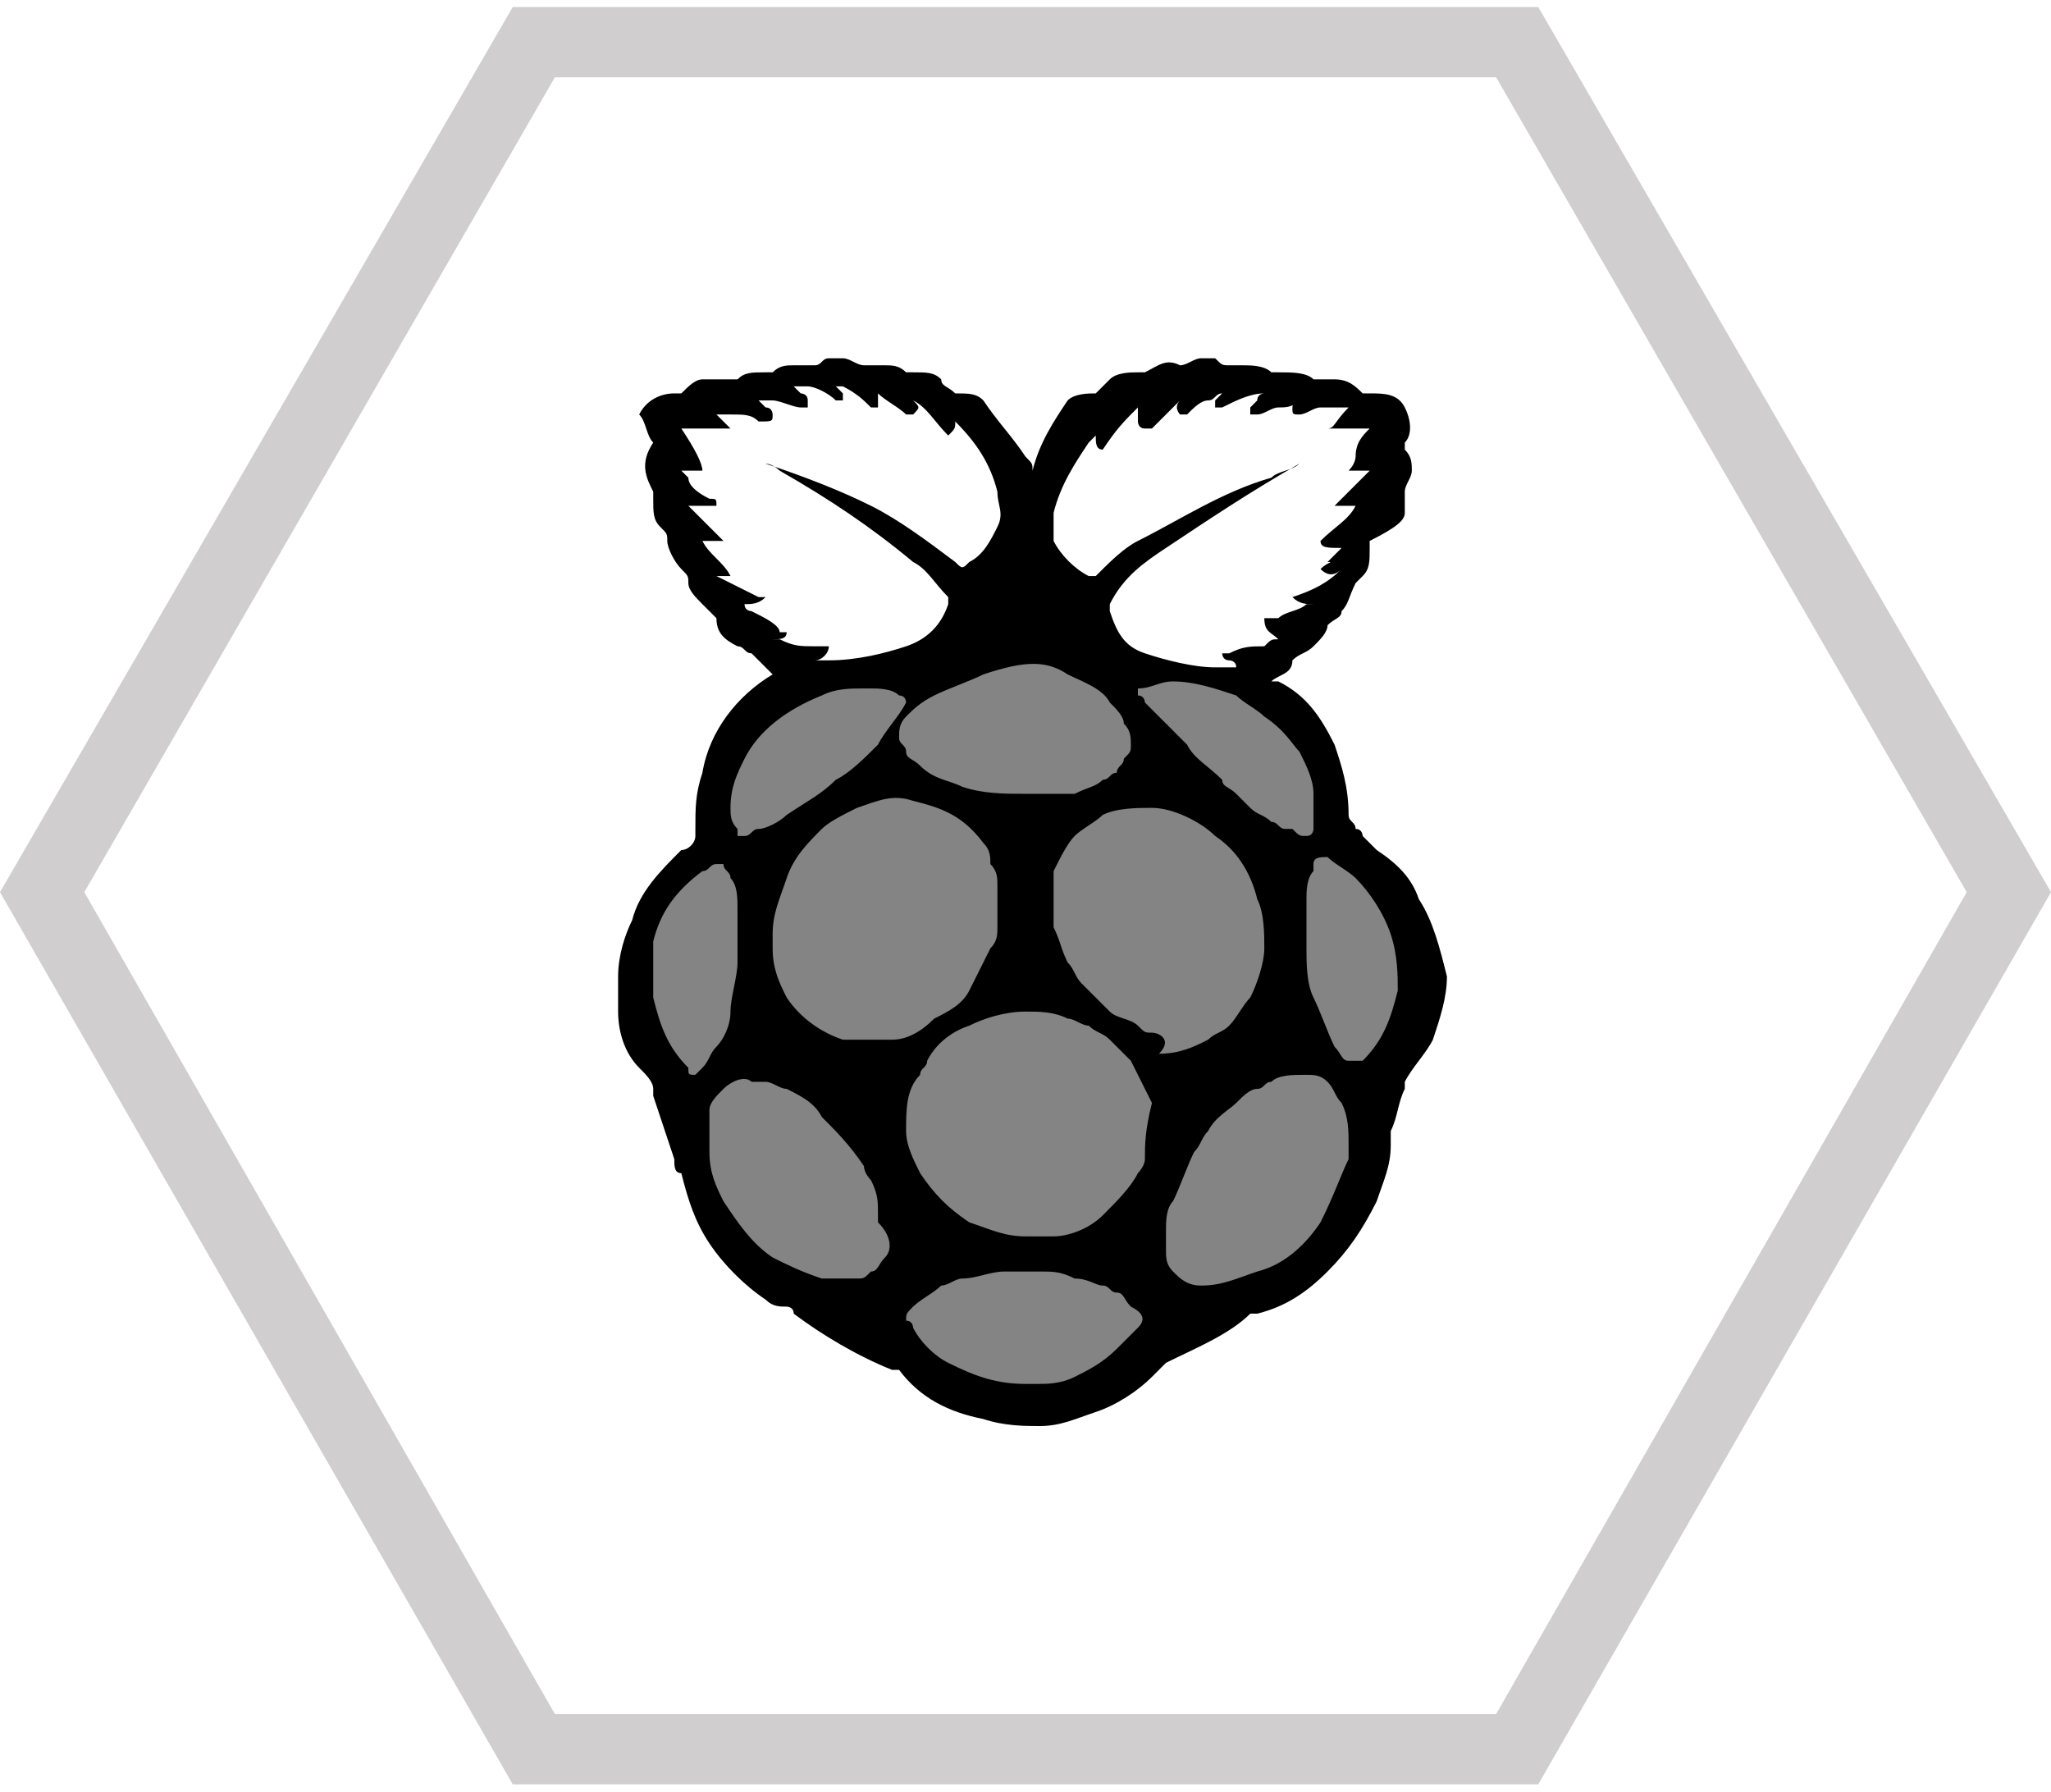
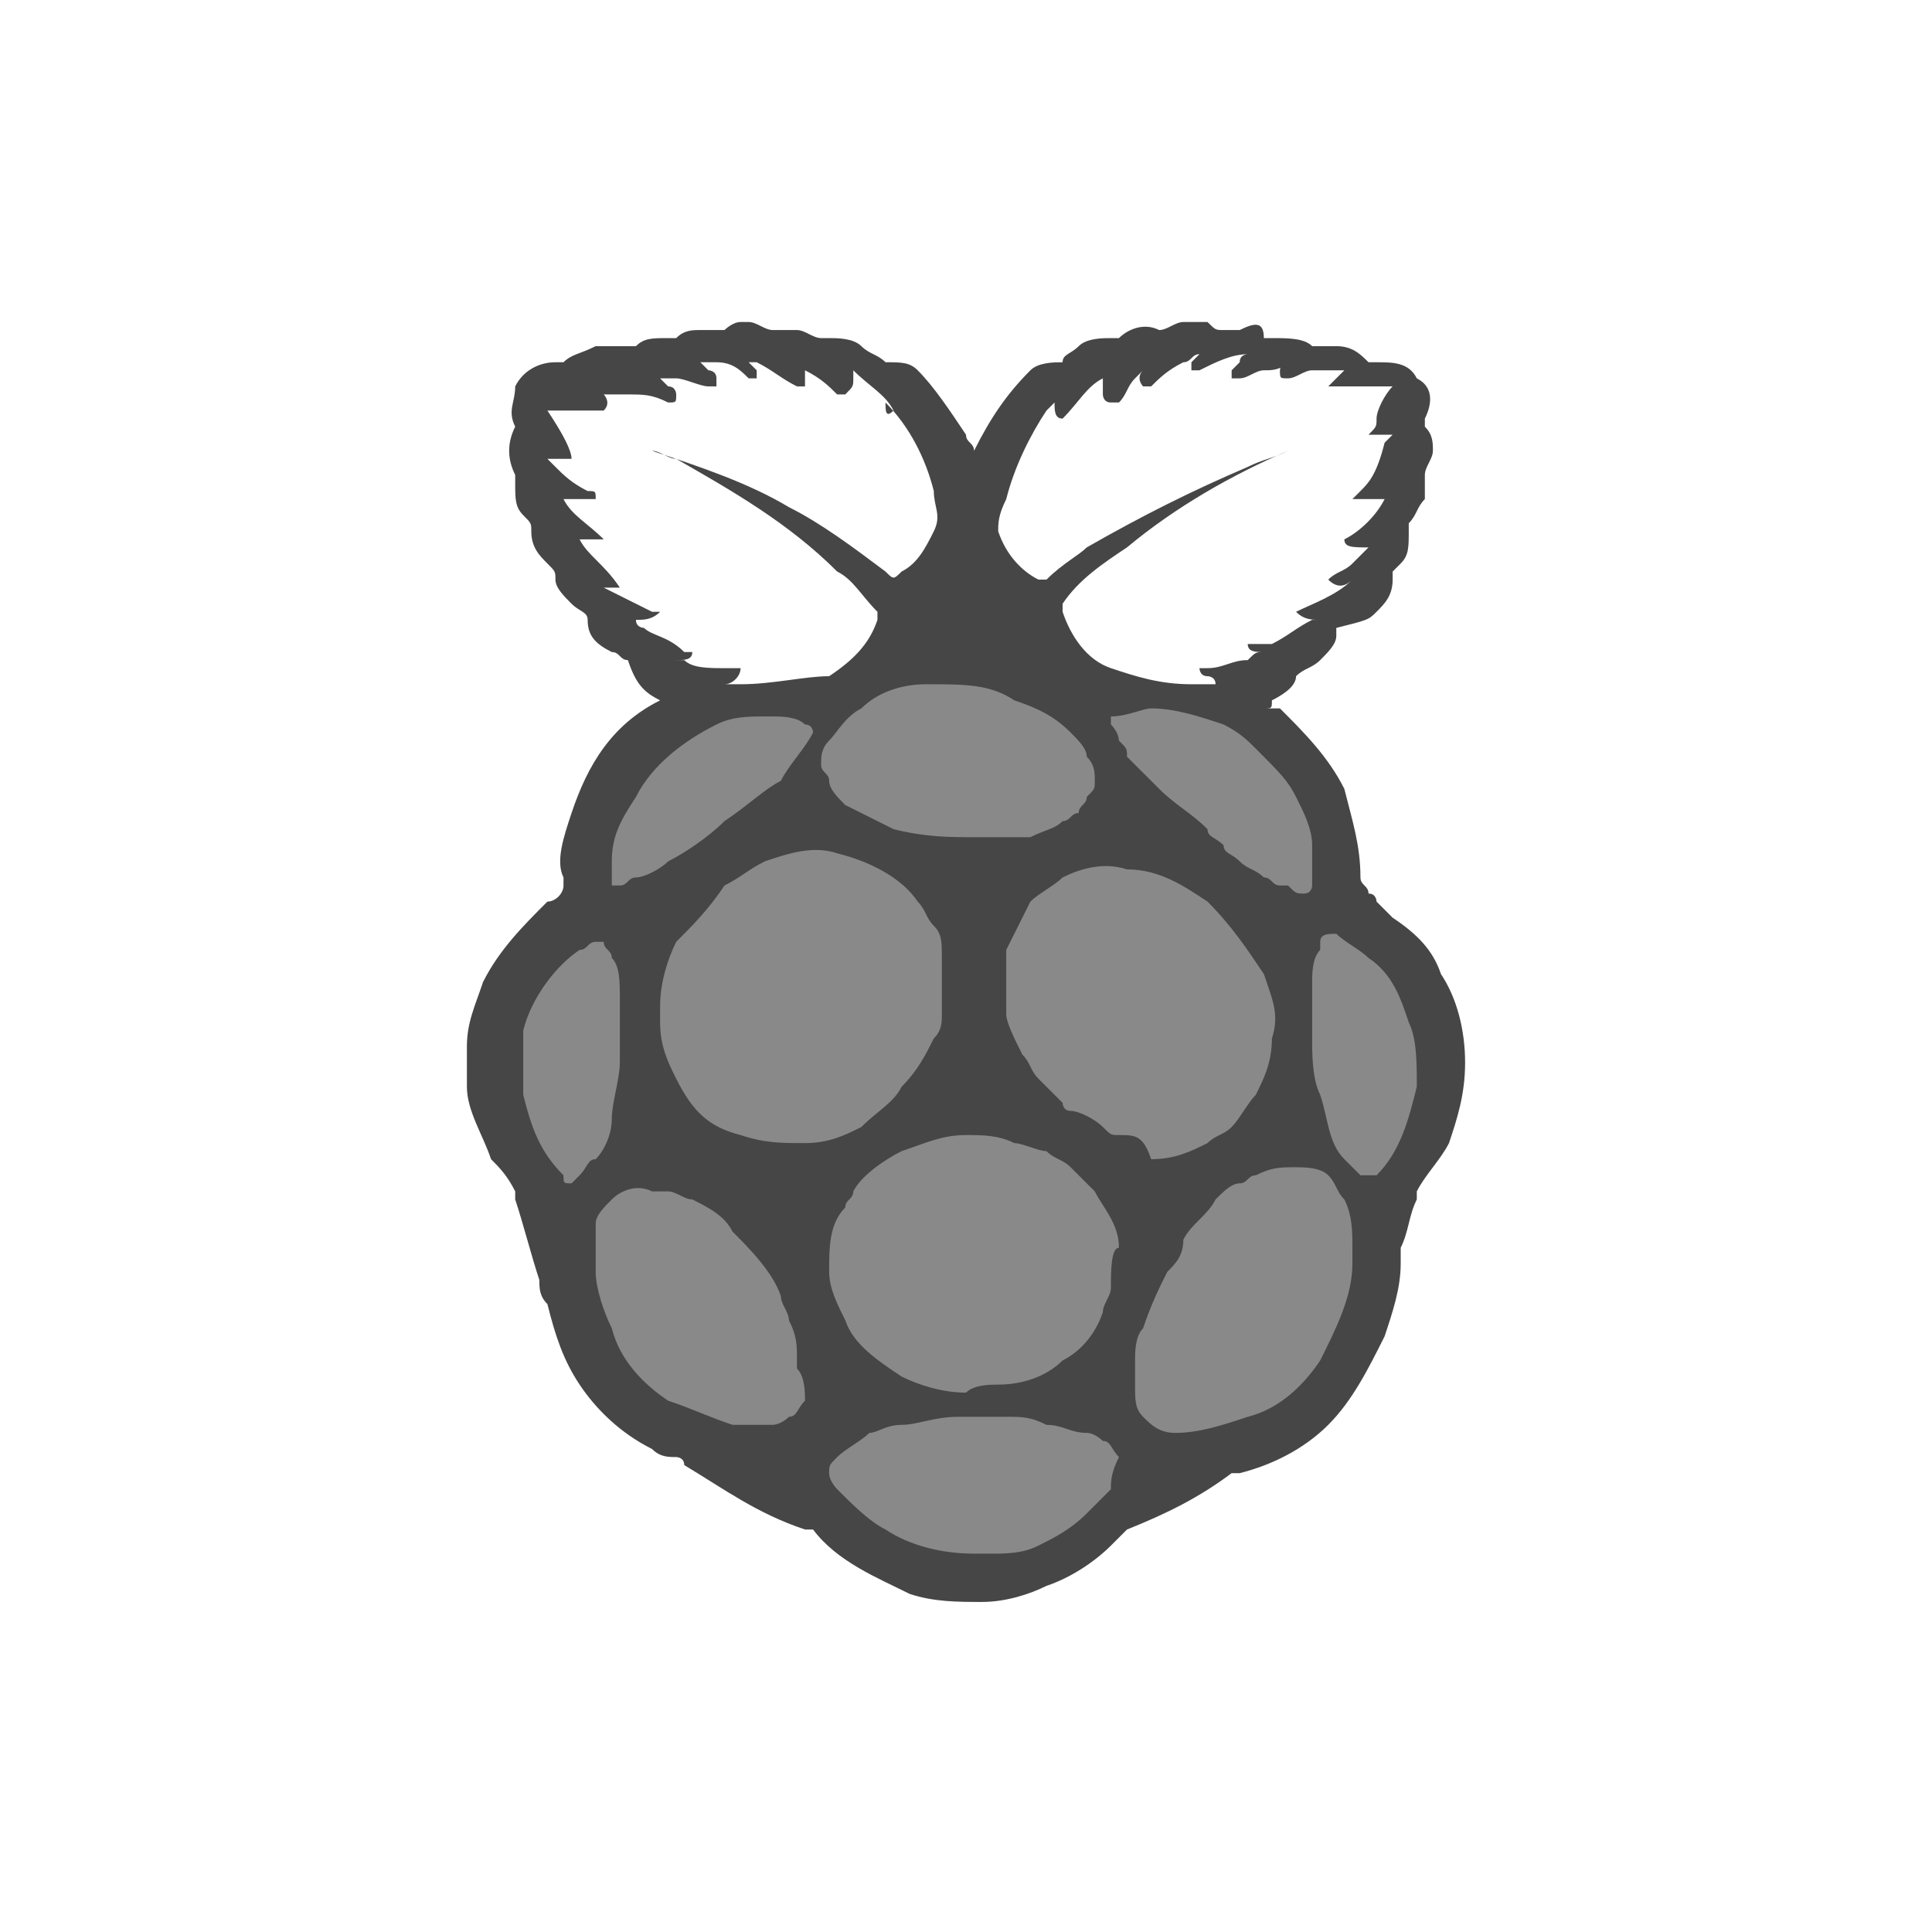
- <svg xmlns="http://www.w3.org/2000/svg" version="1.0" x="0px" y="0px" width="29.2px" height="25.5px" viewBox="0 0 29.2 25.5" enable-background="new 0 0 29.2 25.5" xml:space="preserve">
-   <g id="Border">
-     <path fill="#D0CECE" d="M21.9,25.4H7.3L0,12.7L7.3,0.1h14.6l7.3,12.6L21.9,25.4z M7.9,24.4h13.4L28,12.7L21.3,1.1H7.9L1.2,12.7   L7.9,24.4z" />
+ <svg xmlns="http://www.w3.org/2000/svg" version="1.0" x="0px" y="0px" width="24px" height="24px" viewBox="0 0 24 24" enable-background="new 0 0 24 24" xml:space="preserve">
+   <g id="Border" display="none">
+     <path display="inline" fill="#D3D3D3" d="M19.3,24.6H4.7L-2.6,12L4.7-0.6h14.6L26.6,12L19.3,24.6z M5.3,23.6h13.4L25.4,12L18.7,0.4   H5.3L-1.4,12L5.3,23.6z" />
  </g>
  <g id="Icon">
-     <polygon fill="#848484" points="14.3,8.7 13.3,9.7 12,9.6 11.1,9.9 10.2,11.2 10,12.2 9.1,13 9,14 9.3,15.1 9.7,15.9 10,17.2    10.9,18.2 12.4,18.9 13.8,20 15.1,20.1 16,19.7 17,18.8 18.5,18 19.2,17.1 19.5,15.8 20,14.7 20.2,13.4 19.6,12.5 19.1,11.9    18.9,10.7 18.1,9.8 15.9,9.4  " />
-     <path d="M20.2,12.8c-0.1-0.3-0.3-0.5-0.6-0.7c-0.1-0.1-0.1-0.1-0.2-0.2c0,0,0-0.1-0.1-0.1c0-0.1-0.1-0.1-0.1-0.2   c0-0.4-0.1-0.7-0.2-1c-0.2-0.4-0.4-0.7-0.8-0.9c0,0,0,0-0.1,0c0,0,0,0-0.1,0c0,0,0.1,0,0.1,0c0.1-0.1,0.3-0.1,0.3-0.3c0,0,0,0,0,0   c0.1-0.1,0.2-0.1,0.3-0.2c0.1-0.1,0.2-0.2,0.2-0.3c0,0,0,0,0,0c0.1-0.1,0.2-0.1,0.2-0.2c0.1-0.1,0.1-0.2,0.2-0.4c0,0,0,0,0,0   c0,0,0.1-0.1,0.1-0.1c0.1-0.1,0.1-0.2,0.1-0.4c0,0,0,0,0-0.1C19.9,7.5,20,7.4,20,7.3c0-0.1,0-0.2,0-0.2c0,0,0,0,0-0.1   c0-0.1,0.1-0.2,0.1-0.3c0-0.1,0-0.2-0.1-0.3c0,0,0,0,0-0.1C20.1,6.2,20.1,6,20,5.8c-0.1-0.2-0.3-0.2-0.5-0.2c0,0,0,0-0.1,0   c-0.1-0.1-0.2-0.2-0.4-0.2c-0.1,0-0.2,0-0.3,0c0,0,0,0,0,0c-0.1-0.1-0.3-0.1-0.5-0.1c0,0,0,0-0.1,0c-0.1-0.1-0.3-0.1-0.4-0.1   c0,0,0,0,0,0c-0.1,0-0.1,0-0.2,0c-0.1,0-0.1,0-0.2-0.1c0,0,0,0,0,0c-0.1,0-0.1,0-0.2,0c-0.1,0-0.2,0.1-0.3,0.1c0,0,0,0,0,0   c-0.2-0.1-0.3,0-0.5,0.1c0,0-0.1,0-0.1,0c-0.1,0-0.3,0-0.4,0.1c-0.1,0.1-0.1,0.1-0.2,0.2c0,0,0,0,0,0c-0.1,0-0.3,0-0.4,0.1   C15,6,14.8,6.3,14.7,6.7c0,0,0,0,0,0c0-0.1,0-0.1-0.1-0.2C14.4,6.2,14.2,6,14,5.7c-0.1-0.1-0.2-0.1-0.4-0.1c0,0,0,0,0,0   c-0.1-0.1-0.2-0.1-0.2-0.2c-0.1-0.1-0.2-0.1-0.4-0.1c0,0,0,0-0.1,0c-0.1-0.1-0.2-0.1-0.3-0.1c-0.1,0-0.1,0-0.2,0c0,0,0,0-0.1,0   c-0.1,0-0.2-0.1-0.3-0.1c-0.1,0-0.1,0-0.2,0c-0.1,0-0.1,0.1-0.2,0.1c0,0,0,0,0,0c-0.1,0-0.2,0-0.3,0c-0.1,0-0.2,0-0.3,0.1   c0,0,0,0-0.1,0c-0.2,0-0.3,0-0.4,0.1c0,0-0.1,0-0.1,0c-0.1,0-0.2,0-0.4,0c-0.1,0-0.2,0.1-0.3,0.2c0,0,0,0-0.1,0   c-0.2,0-0.4,0.1-0.5,0.3C9.2,6,9.2,6.2,9.3,6.3c0,0,0,0,0,0C9.1,6.6,9.2,6.8,9.3,7c0,0,0,0.1,0,0.1c0,0.2,0,0.3,0.1,0.4   c0.1,0.1,0.1,0.1,0.1,0.2c0,0.1,0.1,0.3,0.2,0.4c0.1,0.1,0.1,0.1,0.1,0.2c0,0.1,0.1,0.2,0.2,0.3c0.1,0.1,0.1,0.1,0.2,0.2   c0,0,0,0,0,0c0,0.2,0.1,0.3,0.3,0.4c0.1,0,0.1,0.1,0.2,0.1c0,0,0,0,0,0c0.1,0.1,0.2,0.2,0.3,0.3c0,0,0,0,0,0c0,0,0,0,0,0   c-0.5,0.3-0.9,0.8-1,1.4c-0.1,0.3-0.1,0.5-0.1,0.8c0,0,0,0.1,0,0.1c0,0.1-0.1,0.2-0.2,0.2c-0.3,0.3-0.6,0.6-0.7,1   c-0.1,0.2-0.2,0.5-0.2,0.8c0,0,0,0,0,0c0,0.1,0,0.2,0,0.3c0,0.1,0,0.1,0,0.2c0,0.3,0.1,0.6,0.3,0.8c0.1,0.1,0.2,0.2,0.2,0.3   c0,0,0,0,0,0.1c0.1,0.3,0.2,0.6,0.3,0.9c0,0.1,0,0.2,0.1,0.2c0.1,0.4,0.2,0.7,0.4,1c0.2,0.3,0.5,0.6,0.8,0.8   c0.1,0.1,0.2,0.1,0.3,0.1c0,0,0.1,0,0.1,0.1c0.4,0.3,0.9,0.6,1.4,0.8c0,0,0,0,0.1,0c0.3,0.4,0.7,0.6,1.2,0.7   c0.3,0.1,0.6,0.1,0.8,0.1c0.3,0,0.5-0.1,0.8-0.2c0.3-0.1,0.6-0.3,0.8-0.5c0.1-0.1,0.2-0.2,0.2-0.2c0,0,0,0,0,0   c0.4-0.2,0.9-0.4,1.2-0.7c0,0,0,0,0.1,0c0.4-0.1,0.7-0.3,1-0.6c0.3-0.3,0.5-0.6,0.7-1c0.1-0.3,0.2-0.5,0.2-0.8c0-0.1,0-0.1,0-0.2   c0.1-0.2,0.1-0.4,0.2-0.6c0,0,0-0.1,0-0.1c0.1-0.2,0.3-0.4,0.4-0.6c0.1-0.3,0.2-0.6,0.2-0.9C20.5,13.5,20.4,13.1,20.2,12.8z    M18.5,10.7c0.1,0.2,0.2,0.4,0.2,0.6c0,0.1,0,0.2,0,0.4c0,0,0,0,0,0c0,0,0,0.1,0,0.1c0,0,0,0.1-0.1,0.1c-0.1,0-0.1,0-0.2-0.1   c0,0-0.1,0-0.1,0c-0.1,0-0.1-0.1-0.2-0.1c-0.1-0.1-0.2-0.1-0.3-0.2c-0.1-0.1-0.1-0.1-0.2-0.2c-0.1-0.1-0.2-0.1-0.2-0.2   c-0.2-0.2-0.4-0.3-0.5-0.5c-0.1-0.1-0.3-0.3-0.4-0.4c-0.1-0.1-0.1-0.1-0.2-0.2c0,0,0-0.1-0.1-0.1c0,0,0-0.1,0-0.1   c0.2,0,0.3-0.1,0.5-0.1c0.3,0,0.6,0.1,0.9,0.2c0.1,0.1,0.3,0.2,0.4,0.3C18.3,10.4,18.4,10.6,18.5,10.7z M15,7.3   c0.1-0.4,0.3-0.7,0.5-1c0,0,0.1-0.1,0.1-0.1c0,0.1,0,0.2,0.1,0.2C15.9,6.1,16,6,16.2,5.8c0,0.1,0,0.1,0,0.2c0,0,0,0.1,0.1,0.1   c0,0,0,0,0.1,0c0.1-0.1,0.2-0.2,0.3-0.3c0,0,0.1-0.1,0.1-0.1c-0.1,0.1,0,0.2,0,0.2c0,0,0,0,0.1,0c0.1-0.1,0.2-0.2,0.3-0.2   c0.1,0,0.1-0.1,0.2-0.1c0,0,0,0,0,0c0,0-0.1,0.1-0.1,0.1c0,0,0,0.1,0,0.1c0,0,0,0,0.1,0c0.2-0.1,0.4-0.2,0.6-0.2c0,0,0,0,0,0   c0,0-0.1,0-0.1,0.1c0,0-0.1,0.1-0.1,0.1c0,0,0,0.1,0,0.1c0,0,0,0,0.1,0c0.1,0,0.2-0.1,0.3-0.1c0.1,0,0.2,0,0.3-0.1c0,0,0,0,0,0   c0,0,0,0,0,0c-0.1,0-0.1,0.1-0.1,0.1c0,0.1,0,0.1,0.1,0.1c0.1,0,0.2-0.1,0.3-0.1c0.1,0,0.3,0,0.4,0C19,6,19,6.1,18.9,6.1   c0,0,0,0,0,0c0.1,0,0.2,0,0.3,0c0.1,0,0.2,0,0.3,0c-0.1,0.1-0.2,0.2-0.2,0.4c0,0,0,0.1-0.1,0.2c0.1,0,0.2,0,0.3,0   c0,0-0.1,0.1-0.1,0.1c-0.1,0.1-0.2,0.2-0.3,0.3c0,0-0.1,0.1-0.1,0.1c0.1,0,0.2,0,0.3,0c-0.1,0.2-0.3,0.3-0.5,0.5   c0,0.1,0.1,0.1,0.3,0.1c-0.1,0.1-0.1,0.1-0.2,0.2C19,8,18.9,8,18.8,8.1c0,0,0,0,0,0c0.1,0.1,0.2,0.1,0.3,0   c-0.2,0.2-0.4,0.3-0.7,0.4c0.1,0.1,0.2,0.1,0.3,0.1c0,0,0,0-0.1,0c-0.1,0.1-0.3,0.1-0.4,0.2c-0.1,0-0.1,0-0.2,0c0,0,0,0,0,0   C18,9,18.1,9,18.2,9.1c-0.1,0-0.1,0-0.2,0.1c-0.2,0-0.3,0-0.5,0.1c0,0-0.1,0-0.1,0c0,0,0,0,0,0c0,0,0,0.1,0.1,0.1   c0,0,0.1,0,0.1,0.1c-0.1,0-0.2,0-0.3,0c-0.3,0-0.7-0.1-1-0.2c-0.3-0.1-0.4-0.3-0.5-0.6c0,0,0,0,0-0.1C16,8.2,16.3,8,16.6,7.8   c0.6-0.4,1.2-0.8,1.9-1.2c0,0,0,0,0,0c-0.1,0.1-0.3,0.1-0.4,0.2c-0.7,0.2-1.3,0.6-1.9,0.9c-0.2,0.1-0.4,0.3-0.6,0.5c0,0,0,0-0.1,0   c-0.2-0.1-0.4-0.3-0.5-0.5C15,7.5,15,7.4,15,7.3z M15.2,9.6c0.2,0.1,0.5,0.2,0.6,0.4c0.1,0.1,0.2,0.2,0.2,0.3   c0.1,0.1,0.1,0.2,0.1,0.3c0,0.1,0,0.1-0.1,0.2c0,0.1-0.1,0.1-0.1,0.2c-0.1,0-0.1,0.1-0.2,0.1c-0.1,0.1-0.2,0.1-0.4,0.2   c-0.1,0-0.1,0-0.2,0c-0.1,0-0.2,0-0.3,0c-0.1,0-0.1,0-0.2,0c-0.3,0-0.6,0-0.9-0.1c-0.2-0.1-0.4-0.1-0.6-0.3   c-0.1-0.1-0.2-0.1-0.2-0.2c0-0.1-0.1-0.1-0.1-0.2c0-0.1,0-0.2,0.1-0.3c0.1-0.1,0.2-0.2,0.4-0.3c0.2-0.1,0.5-0.2,0.7-0.3   C14.6,9.4,14.9,9.4,15.2,9.6z M10.7,8.7c0,0-0.1,0-0.1-0.1c0.1,0,0.2,0,0.3-0.1c0,0,0,0-0.1,0c-0.2-0.1-0.4-0.2-0.6-0.3   c0,0,0,0,0,0c0.1,0,0.2,0,0.3,0c0,0,0,0-0.1,0C10.3,8,10.1,7.9,10,7.7c0,0,0,0,0,0c0.1,0,0.2,0,0.3,0c-0.2-0.2-0.3-0.3-0.5-0.5   c0.1,0,0.1,0,0.2,0c0.1,0,0.1,0,0.2,0c0-0.1,0-0.1-0.1-0.1C9.9,7,9.8,6.9,9.8,6.8c0,0-0.1-0.1-0.1-0.1c0.1,0,0.2,0,0.3,0   c0-0.1-0.1-0.3-0.3-0.6c0.2,0,0.5,0,0.7,0c-0.1-0.1-0.1-0.1-0.2-0.2c0.1,0,0.2,0,0.2,0c0.2,0,0.3,0,0.4,0.1C11,6,11,6,11,5.9   c0,0,0-0.1-0.1-0.1c0,0,0,0-0.1-0.1c0.1,0,0.1,0,0.2,0c0.1,0,0.3,0.1,0.4,0.1c0,0,0.1,0,0.1,0c0,0,0-0.1,0-0.1   c0-0.1-0.1-0.1-0.1-0.1c0,0,0,0-0.1-0.1c0.1,0,0.1,0,0.2,0c0.1,0,0.3,0.1,0.4,0.2c0,0,0.1,0,0.1,0c0,0,0-0.1,0-0.1   c0,0-0.1-0.1-0.1-0.1c0,0,0,0,0.1,0c0.2,0.1,0.3,0.2,0.4,0.3c0,0,0.1,0,0.1,0c0-0.1,0-0.1,0-0.2c0,0,0,0,0,0   c0.1,0.1,0.3,0.2,0.4,0.3c0,0,0,0,0.1,0c0.1-0.1,0.1-0.1,0-0.2c0,0,0,0,0,0c0.2,0.1,0.3,0.3,0.5,0.5c0.1-0.1,0.1-0.1,0.1-0.2   c0,0,0,0,0,0c0.3,0.3,0.5,0.6,0.6,1c0,0.2,0.1,0.3,0,0.5c-0.1,0.2-0.2,0.4-0.4,0.5c-0.1,0.1-0.1,0.1-0.2,0   c-0.4-0.3-0.8-0.6-1.2-0.8C12,7,11.5,6.8,10.9,6.6c0,0,0,0,0,0c0.1,0,0.2,0.1,0.2,0.1C11.8,7.1,12.4,7.5,13,8   c0.2,0.1,0.3,0.3,0.5,0.5c0,0,0,0,0,0.1c-0.1,0.3-0.3,0.5-0.6,0.6c-0.3,0.1-0.7,0.2-1.1,0.2c-0.1,0-0.1,0-0.2,0   c0.1,0,0.2-0.1,0.2-0.2c-0.1,0-0.1,0-0.2,0c-0.2,0-0.3,0-0.5-0.1c0,0,0,0-0.1,0c0.1,0,0.2,0,0.2-0.1c0,0,0,0-0.1,0   C11.1,8.9,10.9,8.8,10.7,8.7z M10.4,11.5c0-0.3,0.1-0.5,0.2-0.7c0.2-0.4,0.6-0.7,1.1-0.9c0.2-0.1,0.4-0.1,0.6-0.1c0,0,0,0,0.1,0   c0.1,0,0.3,0,0.4,0.1c0.1,0,0.1,0.1,0.1,0.1c-0.1,0.2-0.3,0.4-0.4,0.6c-0.2,0.2-0.4,0.4-0.6,0.5c-0.2,0.2-0.4,0.3-0.7,0.5   c-0.1,0.1-0.3,0.2-0.4,0.2c-0.1,0-0.1,0.1-0.2,0.1c0,0-0.1,0-0.1,0c0,0,0,0,0-0.1C10.4,11.7,10.4,11.6,10.4,11.5z M10,15.2   c0,0-0.1,0.1-0.1,0.1c-0.1,0-0.1,0-0.1-0.1c-0.3-0.3-0.4-0.6-0.5-1c0-0.3,0-0.5,0-0.8c0.1-0.4,0.3-0.7,0.7-1c0.1,0,0.1-0.1,0.2-0.1   c0,0,0.1,0,0.1,0c0,0.1,0.1,0.1,0.1,0.2c0.1,0.1,0.1,0.3,0.1,0.4c0,0.1,0,0.2,0,0.4c0,0.1,0,0.2,0,0.4c0,0.2-0.1,0.5-0.1,0.7   c0,0.2-0.1,0.4-0.2,0.5C10.1,15,10.1,15.1,10,15.2z M12.6,17.9C12.6,17.9,12.6,17.9,12.6,17.9c-0.1,0.1-0.1,0.2-0.2,0.2   c-0.1,0.1-0.1,0.1-0.2,0.1c-0.2,0-0.3,0-0.5,0c-0.3-0.1-0.5-0.2-0.7-0.3c-0.3-0.2-0.5-0.5-0.7-0.8c-0.1-0.2-0.2-0.4-0.2-0.7   c0-0.2,0-0.4,0-0.6c0-0.1,0.1-0.2,0.2-0.3c0.1-0.1,0.3-0.2,0.4-0.1c0.1,0,0.2,0,0.2,0c0.1,0,0.2,0.1,0.3,0.1   c0.2,0.1,0.4,0.2,0.5,0.4c0.2,0.2,0.4,0.4,0.6,0.7c0,0.1,0.1,0.2,0.1,0.2c0.1,0.2,0.1,0.3,0.1,0.5c0,0.1,0,0.1,0,0.1   C12.7,17.6,12.7,17.8,12.6,17.9z M12.7,14.8c-0.2,0-0.5,0-0.7,0c-0.3-0.1-0.6-0.3-0.8-0.6c-0.1-0.2-0.2-0.4-0.2-0.7   c0-0.1,0-0.1,0-0.2c0-0.3,0.1-0.5,0.2-0.8c0.1-0.3,0.3-0.5,0.5-0.7c0.1-0.1,0.3-0.2,0.5-0.3c0.3-0.1,0.5-0.2,0.8-0.1   c0.4,0.1,0.7,0.2,1,0.6c0.1,0.1,0.1,0.2,0.1,0.3c0.1,0.1,0.1,0.2,0.1,0.3c0,0.1,0,0.3,0,0.4c0,0.1,0,0.1,0,0.2c0,0.1,0,0.2-0.1,0.3   c-0.1,0.2-0.2,0.4-0.3,0.6c-0.1,0.2-0.3,0.3-0.5,0.4C13.1,14.7,12.9,14.8,12.7,14.8z M16.2,18.9c-0.1,0.1-0.2,0.2-0.3,0.3   c-0.2,0.2-0.4,0.3-0.6,0.4c-0.2,0.1-0.4,0.1-0.5,0.1c-0.1,0-0.1,0-0.2,0c-0.4,0-0.7-0.1-1.1-0.3c-0.2-0.1-0.4-0.3-0.5-0.5   c0,0,0-0.1-0.1-0.1c0-0.1,0-0.1,0.1-0.2c0.1-0.1,0.3-0.2,0.4-0.3c0.1,0,0.2-0.1,0.3-0.1c0.2,0,0.4-0.1,0.6-0.1c0.1,0,0.2,0,0.3,0   c0.1,0,0.2,0,0.2,0c0.2,0,0.3,0,0.5,0.1c0.2,0,0.3,0.1,0.4,0.1c0.1,0,0.1,0.1,0.2,0.1c0.1,0,0.1,0.1,0.2,0.2   C16.3,18.7,16.3,18.8,16.2,18.9z M16.3,16.5c0,0.1-0.1,0.2-0.1,0.2c-0.1,0.2-0.3,0.4-0.5,0.6c-0.2,0.2-0.5,0.3-0.7,0.3   c-0.1,0-0.3,0-0.4,0c0,0,0,0,0,0c-0.3,0-0.5-0.1-0.8-0.2c-0.3-0.2-0.5-0.4-0.7-0.7c-0.1-0.2-0.2-0.4-0.2-0.6c0-0.3,0-0.6,0.2-0.8   c0-0.1,0.1-0.1,0.1-0.2c0.1-0.2,0.3-0.4,0.6-0.5c0.2-0.1,0.5-0.2,0.8-0.2c0.2,0,0.4,0,0.6,0.1c0.1,0,0.2,0.1,0.3,0.1   c0.1,0.1,0.2,0.1,0.3,0.2c0,0,0,0,0,0c0.1,0.1,0.2,0.2,0.3,0.3c0.1,0.2,0.2,0.4,0.3,0.6C16.3,16.1,16.3,16.3,16.3,16.5z M16.4,14.7   c-0.1,0-0.1,0-0.2-0.1c-0.1-0.1-0.3-0.1-0.4-0.2c0,0-0.1-0.1-0.1-0.1c-0.1-0.1-0.2-0.2-0.3-0.3c-0.1-0.1-0.1-0.2-0.2-0.3   c0,0,0,0,0,0c-0.1-0.2-0.1-0.3-0.2-0.5c0,0,0-0.1,0-0.1c0-0.2,0-0.5,0-0.7c0.1-0.2,0.2-0.4,0.3-0.5c0.1-0.1,0.3-0.2,0.4-0.3   c0.2-0.1,0.5-0.1,0.7-0.1c0.3,0,0.7,0.2,0.9,0.4c0.3,0.2,0.5,0.5,0.6,0.9c0.1,0.2,0.1,0.5,0.1,0.7c0,0.2-0.1,0.5-0.2,0.7   c-0.1,0.1-0.2,0.3-0.3,0.4c-0.1,0.1-0.2,0.1-0.3,0.2c-0.2,0.1-0.4,0.2-0.7,0.2C16.7,14.8,16.5,14.7,16.4,14.7z M18.8,17.4   c-0.2,0.3-0.5,0.6-0.9,0.7c-0.3,0.1-0.5,0.2-0.8,0.2c-0.2,0-0.3-0.1-0.4-0.2c-0.1-0.1-0.1-0.2-0.1-0.3c0-0.1,0-0.2,0-0.3   c0-0.1,0-0.3,0.1-0.4c0.1-0.2,0.2-0.5,0.3-0.7c0.1-0.1,0.1-0.2,0.2-0.3c0.1-0.2,0.3-0.3,0.4-0.4c0.1-0.1,0.2-0.2,0.3-0.2   c0.1,0,0.1-0.1,0.2-0.1c0.1-0.1,0.3-0.1,0.5-0.1c0.1,0,0.2,0,0.3,0.1c0.1,0.1,0.1,0.2,0.2,0.3c0.1,0.2,0.1,0.4,0.1,0.6   c0,0.1,0,0.1,0,0.2C19.1,16.7,19,17,18.8,17.4z M19.9,14.1c-0.1,0.4-0.2,0.7-0.5,1c0,0,0,0-0.1,0c0,0-0.1,0-0.1,0   c-0.1,0-0.1-0.1-0.2-0.2c-0.1-0.2-0.2-0.5-0.3-0.7c-0.1-0.2-0.1-0.5-0.1-0.7c0-0.1,0-0.3,0-0.4c0,0,0,0,0,0c0,0,0,0,0,0   c0-0.1,0-0.2,0-0.3c0-0.1,0-0.3,0.1-0.4c0,0,0-0.1,0-0.1c0-0.1,0.1-0.1,0.2-0.1c0.1,0.1,0.3,0.2,0.4,0.3c0.2,0.2,0.4,0.5,0.5,0.8   C19.9,13.6,19.9,13.9,19.9,14.1z" />
+     <polygon fill="#898989" points="11.7,7.8 10.6,8.8 9.3,8.7 8.4,9 7.4,10.4 7.2,11.4 6.3,12.2 6.1,13.3 6.4,14.4 6.9,15.3 7.2,16.7    8.1,17.7 9.8,18.4 11.2,19.6 12.5,19.7 13.5,19.3 14.6,18.4 16.1,17.5 16.9,16.6 17.1,15.2 17.7,14.1 17.9,12.7 17.2,11.8    16.8,11.1 16.5,9.9 15.7,8.9 13.4,8.5  " />
+     <path fill="#464646" d="M17.9,12.1c-0.1-0.3-0.3-0.5-0.6-0.7c-0.1-0.1-0.1-0.1-0.2-0.2c0,0,0-0.1-0.1-0.1c0-0.1-0.1-0.1-0.1-0.2   c0-0.4-0.1-0.7-0.2-1.1c-0.2-0.4-0.5-0.7-0.8-1c0,0,0,0-0.1,0c0,0,0,0-0.1,0c0.1,0,0.1,0,0.1-0.1c0.2-0.1,0.3-0.2,0.3-0.3   c0,0,0,0,0,0c0.1-0.1,0.2-0.1,0.3-0.2c0.1-0.1,0.2-0.2,0.2-0.3c0,0,0,0,0-0.1C17,7.7,17,7.7,17.1,7.6c0.1-0.1,0.2-0.2,0.2-0.4   c0,0,0,0,0-0.1c0,0,0.1-0.1,0.1-0.1c0.1-0.1,0.1-0.2,0.1-0.4c0,0,0-0.1,0-0.1c0.1-0.1,0.1-0.2,0.2-0.3c0-0.1,0-0.2,0-0.2   c0,0,0,0,0-0.1c0-0.1,0.1-0.2,0.1-0.3c0-0.1,0-0.2-0.1-0.3c0,0,0,0,0-0.1c0.1-0.2,0.1-0.4-0.1-0.5c-0.1-0.2-0.3-0.2-0.5-0.2   c0,0-0.1,0-0.1,0c-0.1-0.1-0.2-0.2-0.4-0.2c-0.1,0-0.2,0-0.3,0c0,0,0,0,0,0c-0.1-0.1-0.3-0.1-0.5-0.1c0,0,0,0-0.1,0   C15.7,4,15.6,4,15.4,4.1c0,0,0,0,0,0c-0.1,0-0.1,0-0.2,0c-0.1,0-0.1,0-0.2-0.1c0,0,0,0-0.1,0c-0.1,0-0.1,0-0.2,0   c-0.1,0-0.2,0.1-0.3,0.1c0,0,0,0,0,0c-0.2-0.1-0.4,0-0.5,0.1c0,0-0.1,0-0.1,0c-0.1,0-0.3,0-0.4,0.1c-0.1,0.1-0.2,0.1-0.2,0.2   c0,0,0,0,0,0c-0.1,0-0.3,0-0.4,0.1c-0.3,0.3-0.5,0.6-0.7,1c0,0,0,0,0,0c0-0.1-0.1-0.1-0.1-0.2c-0.2-0.3-0.4-0.6-0.6-0.8   c-0.1-0.1-0.2-0.1-0.4-0.1c0,0,0,0,0,0c-0.1-0.1-0.2-0.1-0.3-0.2c-0.1-0.1-0.3-0.1-0.4-0.1c0,0,0,0-0.1,0C10.1,4.2,10,4.1,9.9,4.1   c-0.1,0-0.1,0-0.2,0c0,0,0,0-0.1,0C9.5,4.1,9.4,4,9.3,4C9.3,4,9.2,4,9.2,4C9.1,4,9,4.1,9,4.1c0,0,0,0,0,0c-0.1,0-0.2,0-0.3,0   c-0.1,0-0.2,0-0.3,0.1c0,0,0,0-0.1,0c-0.2,0-0.3,0-0.4,0.1c0,0-0.1,0-0.1,0c-0.1,0-0.3,0-0.4,0C7.2,4.4,7.1,4.4,7,4.5   c0,0,0,0-0.1,0c-0.2,0-0.4,0.1-0.5,0.3C6.4,5,6.3,5.1,6.4,5.3c0,0,0,0,0,0c-0.1,0.2-0.1,0.4,0,0.6c0,0,0,0.1,0,0.1   c0,0.2,0,0.3,0.1,0.4c0.1,0.1,0.1,0.1,0.1,0.2c0,0.2,0.1,0.3,0.2,0.4c0.1,0.1,0.1,0.1,0.1,0.2c0,0.1,0.1,0.2,0.2,0.3   c0.1,0.1,0.2,0.1,0.2,0.2c0,0,0,0,0,0c0,0.2,0.1,0.3,0.3,0.4c0.1,0,0.1,0.1,0.2,0.1c0,0,0,0,0,0C7.9,8.5,8,8.6,8.2,8.7c0,0,0,0,0,0   c0,0,0,0,0,0C7.6,9,7.3,9.5,7.1,10.1C7,10.4,6.9,10.7,7,10.9c0,0,0,0.1,0,0.1c0,0.1-0.1,0.2-0.2,0.2c-0.3,0.3-0.6,0.6-0.8,1   c-0.1,0.3-0.2,0.5-0.2,0.8c0,0,0,0,0,0c0,0.1,0,0.2,0,0.3c0,0.1,0,0.2,0,0.2c0,0.3,0.2,0.6,0.3,0.9c0.1,0.1,0.2,0.2,0.3,0.4   c0,0,0,0,0,0.1c0.1,0.3,0.2,0.7,0.3,1c0,0.1,0,0.2,0.1,0.3c0.1,0.4,0.2,0.7,0.4,1c0.2,0.3,0.5,0.6,0.9,0.8c0.1,0.1,0.2,0.1,0.3,0.1   c0,0,0.1,0,0.1,0.1c0.5,0.3,0.9,0.6,1.5,0.8c0,0,0,0,0.1,0c0.3,0.4,0.8,0.6,1.2,0.8c0.3,0.1,0.6,0.1,0.9,0.1c0.3,0,0.6-0.1,0.8-0.2   c0.3-0.1,0.6-0.3,0.8-0.5c0.1-0.1,0.2-0.2,0.2-0.2c0,0,0,0,0,0c0.5-0.2,0.9-0.4,1.3-0.7c0,0,0,0,0.1,0c0.4-0.1,0.8-0.3,1.1-0.6   c0.3-0.3,0.5-0.7,0.7-1.1c0.1-0.3,0.2-0.6,0.2-0.9c0-0.1,0-0.1,0-0.2c0.1-0.2,0.1-0.4,0.2-0.6c0,0,0-0.1,0-0.1   c0.1-0.2,0.3-0.4,0.4-0.6c0.1-0.3,0.2-0.6,0.2-1C18.2,12.8,18.1,12.4,17.9,12.1z M16.1,9.9c0.1,0.2,0.2,0.4,0.2,0.6   c0,0.1,0,0.3,0,0.4c0,0,0,0,0,0c0,0,0,0.1,0,0.1c0,0,0,0.1-0.1,0.1c-0.1,0-0.1,0-0.2-0.1c0,0-0.1,0-0.1,0c-0.1,0-0.1-0.1-0.2-0.1   c-0.1-0.1-0.2-0.1-0.3-0.2c-0.1-0.1-0.2-0.1-0.2-0.2c-0.1-0.1-0.2-0.1-0.2-0.2c-0.2-0.2-0.4-0.3-0.6-0.5c-0.1-0.1-0.3-0.3-0.4-0.4   C14,9.3,14,9.3,13.9,9.2c0,0,0-0.1-0.1-0.2c0,0,0-0.1,0-0.1c0.2,0,0.4-0.1,0.5-0.1c0.3,0,0.6,0.1,0.9,0.2c0.2,0.1,0.3,0.2,0.4,0.3   C15.9,9.6,16,9.7,16.1,9.9z M12.5,6.2c0.1-0.4,0.3-0.8,0.5-1.1c0,0,0.1-0.1,0.1-0.1c0,0.1,0,0.2,0.1,0.2c0.2-0.2,0.3-0.4,0.5-0.5   c0,0.1,0,0.1,0,0.2c0,0,0,0.1,0.1,0.1c0,0,0,0,0.1,0C14,4.9,14,4.8,14.1,4.7c0,0,0.1-0.1,0.1-0.1c-0.1,0.1,0,0.2,0,0.2   c0,0,0,0,0.1,0c0.1-0.1,0.2-0.2,0.4-0.3c0.1,0,0.1-0.1,0.2-0.1c0,0,0,0,0,0c0,0-0.1,0.1-0.1,0.1c0,0,0,0.1,0,0.1c0,0,0,0,0.1,0   c0.2-0.1,0.4-0.2,0.6-0.2c0,0,0,0,0,0c0,0-0.1,0-0.1,0.1c0,0-0.1,0.1-0.1,0.1c0,0,0,0.1,0,0.1c0,0,0,0,0.1,0c0.1,0,0.2-0.1,0.3-0.1   c0.1,0,0.2,0,0.3-0.1c0,0,0,0,0,0c0,0,0,0,0,0c-0.1,0-0.1,0.1-0.1,0.1c0,0.1,0,0.1,0.1,0.1c0.1,0,0.2-0.1,0.3-0.1   c0.1,0,0.3,0,0.4,0c-0.1,0.1-0.1,0.1-0.2,0.2c0,0,0,0,0,0c0.1,0,0.2,0,0.4,0c0.1,0,0.2,0,0.4,0c-0.1,0.1-0.2,0.3-0.2,0.4   c0,0.1,0,0.1-0.1,0.2c0.1,0,0.2,0,0.3,0c0,0-0.1,0.1-0.1,0.1C17.1,5.9,17,6,16.9,6.1c0,0-0.1,0.1-0.1,0.1c0.1,0,0.2,0,0.4,0   c-0.1,0.2-0.3,0.4-0.5,0.5c0,0.1,0.1,0.1,0.3,0.1c-0.1,0.1-0.1,0.1-0.2,0.2c-0.1,0.1-0.2,0.1-0.3,0.2c0,0,0,0,0,0   c0.1,0.1,0.2,0.1,0.3,0c-0.2,0.2-0.5,0.3-0.7,0.4c0.1,0.1,0.2,0.1,0.3,0.1c0,0,0,0-0.1,0C16.1,7.8,16,7.9,15.8,8   c-0.1,0-0.1,0-0.2,0c0,0,0,0-0.1,0c0,0.1,0.1,0.1,0.2,0.1c-0.1,0-0.1,0-0.2,0.1c-0.2,0-0.3,0.1-0.5,0.1c0,0-0.1,0-0.1,0   c0,0,0,0,0,0c0,0,0,0.1,0.1,0.1c0,0,0.1,0,0.1,0.1c-0.1,0-0.2,0-0.3,0c-0.4,0-0.7-0.1-1-0.2c-0.3-0.1-0.5-0.4-0.6-0.7   c0,0,0,0,0-0.1c0.2-0.3,0.5-0.5,0.8-0.7c0.6-0.5,1.3-0.9,2-1.2c0,0,0,0,0,0c-0.2,0.1-0.3,0.1-0.5,0.2c-0.7,0.3-1.3,0.6-2,1   C13.4,6.9,13.2,7,13,7.2c0,0,0,0-0.1,0c-0.2-0.1-0.4-0.3-0.5-0.6C12.4,6.5,12.4,6.4,12.5,6.2z M12.6,8.7c0.3,0.1,0.5,0.2,0.7,0.4   c0.1,0.1,0.2,0.2,0.2,0.3c0.1,0.1,0.1,0.2,0.1,0.3c0,0.1,0,0.1-0.1,0.2c0,0.1-0.1,0.1-0.1,0.2c-0.1,0-0.1,0.1-0.2,0.1   c-0.1,0.1-0.2,0.1-0.4,0.2c-0.1,0-0.1,0-0.2,0c-0.1,0-0.2,0-0.3,0c-0.1,0-0.1,0-0.2,0c-0.3,0-0.6,0-1-0.1c-0.2-0.1-0.4-0.2-0.6-0.3   c-0.1-0.1-0.2-0.2-0.2-0.3c0-0.1-0.1-0.1-0.1-0.2c0-0.1,0-0.2,0.1-0.3c0.1-0.1,0.2-0.3,0.4-0.4c0.2-0.2,0.5-0.3,0.8-0.3   C12,8.5,12.3,8.5,12.6,8.7z M8,7.8c0,0-0.1,0-0.1-0.1c0.1,0,0.2,0,0.3-0.1c0,0,0,0-0.1,0C7.9,7.5,7.7,7.4,7.5,7.3c0,0,0,0,0,0   c0.1,0,0.2,0,0.3,0c0,0,0,0-0.1,0C7.5,7,7.3,6.9,7.2,6.7c0,0,0,0,0,0c0.1,0,0.2,0,0.3,0C7.3,6.5,7.1,6.4,7,6.2c0.1,0,0.1,0,0.2,0   c0.1,0,0.1,0,0.2,0c0-0.1,0-0.1-0.1-0.1C7.1,6,7,5.9,6.9,5.8c0,0-0.1-0.1-0.1-0.1c0.1,0,0.2,0,0.3,0c0-0.1-0.1-0.3-0.3-0.6   c0.2,0,0.5,0,0.7,0C7.6,5,7.5,4.9,7.5,4.9c0.1,0,0.2,0,0.3,0c0.2,0,0.3,0,0.5,0.1c0.1,0,0.1,0,0.1-0.1c0,0,0-0.1-0.1-0.1   c0,0,0,0-0.1-0.1c0.1,0,0.1,0,0.2,0c0.1,0,0.3,0.1,0.4,0.1c0,0,0.1,0,0.1,0c0,0,0-0.1,0-0.1c0-0.1-0.1-0.1-0.1-0.1c0,0,0,0-0.1-0.1   c0.1,0,0.1,0,0.2,0c0.2,0,0.3,0.1,0.4,0.2c0,0,0.1,0,0.1,0c0,0,0-0.1,0-0.1c0,0-0.1-0.1-0.1-0.1c0,0,0,0,0.1,0   c0.2,0.1,0.3,0.2,0.5,0.3c0,0,0.1,0,0.1,0c0-0.1,0-0.1,0-0.2c0,0,0,0,0,0c0.2,0.1,0.3,0.2,0.4,0.3c0,0,0,0,0.1,0   c0.1-0.1,0.1-0.1,0.1-0.2c0,0,0,0,0-0.1c0.2,0.2,0.4,0.3,0.5,0.5C11,5.2,11,5.1,11,5c0,0,0,0,0,0c0.3,0.3,0.5,0.7,0.6,1.1   c0,0.2,0.1,0.3,0,0.5c-0.1,0.2-0.2,0.4-0.4,0.5c-0.1,0.1-0.1,0.1-0.2,0c-0.4-0.3-0.8-0.6-1.2-0.8C9.3,6,8.7,5.8,8.1,5.6   c0,0,0,0,0,0c0.1,0,0.2,0.1,0.3,0.1c0.7,0.4,1.4,0.8,2,1.4c0.2,0.1,0.3,0.3,0.5,0.5c0,0,0,0.1,0,0.1c-0.1,0.3-0.3,0.5-0.6,0.7   C10,8.4,9.6,8.5,9.2,8.5c-0.1,0-0.1,0-0.2,0c0.1,0,0.2-0.1,0.2-0.2c-0.1,0-0.2,0-0.2,0c-0.2,0-0.4,0-0.5-0.1c0,0,0,0-0.1,0   c0.1,0,0.2,0,0.2-0.1c0,0,0,0-0.1,0C8.3,7.9,8.1,7.9,8,7.8z M7.6,10.7c0-0.3,0.1-0.5,0.3-0.8C8.1,9.5,8.5,9.2,8.9,9   c0.2-0.1,0.4-0.1,0.6-0.1c0,0,0,0,0.1,0c0.1,0,0.3,0,0.4,0.1c0.1,0,0.1,0.1,0.1,0.1C10,9.3,9.8,9.5,9.7,9.7C9.5,9.8,9.3,10,9,10.2   c-0.2,0.2-0.5,0.4-0.7,0.5c-0.1,0.1-0.3,0.2-0.4,0.2c-0.1,0-0.1,0.1-0.2,0.1c0,0-0.1,0-0.1,0c0,0,0,0,0-0.1   C7.6,10.9,7.6,10.8,7.6,10.7z M7.2,14.6c0,0-0.1,0.1-0.1,0.1c-0.1,0-0.1,0-0.1-0.1c-0.3-0.3-0.4-0.6-0.5-1c0-0.3,0-0.5,0-0.8   c0.1-0.4,0.4-0.8,0.7-1c0.1,0,0.1-0.1,0.2-0.1c0,0,0.1,0,0.1,0c0,0.1,0.1,0.1,0.1,0.2c0.1,0.1,0.1,0.3,0.1,0.5c0,0.1,0,0.2,0,0.4   c0,0.1,0,0.3,0,0.4c0,0.2-0.1,0.5-0.1,0.7c0,0.2-0.1,0.4-0.2,0.5C7.3,14.4,7.3,14.5,7.2,14.6z M10,17.4C10,17.4,9.9,17.4,10,17.4   c-0.1,0.1-0.1,0.2-0.2,0.2c-0.1,0.1-0.2,0.1-0.2,0.1c-0.2,0-0.3,0-0.5,0c-0.3-0.1-0.5-0.2-0.8-0.3c-0.3-0.2-0.6-0.5-0.7-0.9   c-0.1-0.2-0.2-0.5-0.2-0.7c0-0.2,0-0.4,0-0.6c0-0.1,0.1-0.2,0.2-0.3c0.1-0.1,0.3-0.2,0.5-0.1c0.1,0,0.2,0,0.2,0   c0.1,0,0.2,0.1,0.3,0.1C8.8,15,9,15.1,9.1,15.3c0.2,0.2,0.5,0.5,0.6,0.8c0,0.1,0.1,0.2,0.1,0.3c0.1,0.2,0.1,0.3,0.1,0.5   c0,0.1,0,0.1,0,0.1C10,17.1,10,17.3,10,17.4z M10,14.2c-0.3,0-0.5,0-0.8-0.1c-0.4-0.1-0.6-0.3-0.8-0.7c-0.1-0.2-0.2-0.4-0.2-0.7   c0-0.1,0-0.1,0-0.2c0-0.3,0.1-0.6,0.2-0.8C8.6,11.5,8.8,11.3,9,11c0.2-0.1,0.3-0.2,0.5-0.3c0.3-0.1,0.6-0.2,0.9-0.1   c0.4,0.1,0.8,0.3,1,0.6c0.1,0.1,0.1,0.2,0.2,0.3c0.1,0.1,0.1,0.2,0.1,0.4c0,0.2,0,0.3,0,0.5c0,0.1,0,0.1,0,0.2c0,0.1,0,0.2-0.1,0.3   c-0.1,0.2-0.2,0.4-0.4,0.6c-0.1,0.2-0.3,0.3-0.5,0.5C10.5,14.1,10.3,14.2,10,14.2z M13.8,18.5c-0.1,0.1-0.2,0.2-0.3,0.3   c-0.2,0.2-0.4,0.3-0.6,0.4c-0.2,0.1-0.4,0.1-0.6,0.1c-0.1,0-0.1,0-0.2,0c-0.4,0-0.8-0.1-1.1-0.3c-0.2-0.1-0.4-0.3-0.6-0.5   c0,0-0.1-0.1-0.1-0.2c0-0.1,0-0.1,0.1-0.2c0.1-0.1,0.3-0.2,0.4-0.3c0.1,0,0.2-0.1,0.4-0.1c0.2,0,0.4-0.1,0.7-0.1c0.1,0,0.2,0,0.3,0   c0.1,0,0.2,0,0.3,0c0.2,0,0.3,0,0.5,0.1c0.2,0,0.3,0.1,0.5,0.1c0.1,0,0.2,0.1,0.2,0.1c0.1,0,0.1,0.1,0.2,0.2   C13.8,18.3,13.8,18.4,13.8,18.5z M13.8,16c0,0.1-0.1,0.2-0.1,0.3c-0.1,0.3-0.3,0.5-0.5,0.6c-0.2,0.2-0.5,0.3-0.8,0.3   c-0.1,0-0.3,0-0.4,0.1c0,0,0,0,0,0c-0.3,0-0.6-0.1-0.8-0.2c-0.3-0.2-0.6-0.4-0.7-0.7c-0.1-0.2-0.2-0.4-0.2-0.6c0-0.3,0-0.6,0.2-0.8   c0-0.1,0.1-0.1,0.1-0.2c0.1-0.2,0.4-0.4,0.6-0.5c0.3-0.1,0.5-0.2,0.8-0.2c0.2,0,0.4,0,0.6,0.1c0.1,0,0.3,0.1,0.4,0.1   c0.1,0.1,0.2,0.1,0.3,0.2c0,0,0,0,0,0c0.1,0.1,0.2,0.2,0.3,0.3c0.1,0.2,0.3,0.4,0.3,0.7C13.8,15.5,13.8,15.8,13.8,16z M13.9,14.1   c-0.1,0-0.1,0-0.2-0.1c-0.1-0.1-0.3-0.2-0.4-0.2c-0.1,0-0.1-0.1-0.1-0.1c-0.1-0.1-0.2-0.2-0.3-0.3c-0.1-0.1-0.1-0.2-0.2-0.3   c0,0,0,0,0,0c-0.1-0.2-0.2-0.4-0.2-0.5c0,0,0-0.1,0-0.1c0-0.2,0-0.5,0-0.7c0.1-0.2,0.2-0.4,0.3-0.6c0.1-0.1,0.3-0.2,0.4-0.3   c0.2-0.1,0.5-0.2,0.8-0.1c0.4,0,0.7,0.2,1,0.4c0.3,0.3,0.5,0.6,0.7,0.9c0.1,0.3,0.2,0.5,0.1,0.8c0,0.3-0.1,0.5-0.2,0.7   c-0.1,0.1-0.2,0.3-0.3,0.4c-0.1,0.1-0.2,0.1-0.3,0.2c-0.2,0.1-0.4,0.2-0.7,0.2C14.2,14.1,14.1,14.1,13.9,14.1z M16.4,16.9   c-0.2,0.3-0.5,0.6-0.9,0.7c-0.3,0.1-0.6,0.2-0.9,0.2c-0.2,0-0.3-0.1-0.4-0.2c-0.1-0.1-0.1-0.2-0.1-0.4c0-0.1,0-0.2,0-0.3   c0-0.1,0-0.3,0.1-0.4c0.1-0.3,0.2-0.5,0.3-0.7c0.1-0.1,0.2-0.2,0.2-0.4c0.1-0.2,0.3-0.3,0.4-0.5c0.1-0.1,0.2-0.2,0.3-0.2   c0.1,0,0.1-0.1,0.2-0.1c0.2-0.1,0.3-0.1,0.5-0.1c0.1,0,0.3,0,0.4,0.1c0.1,0.1,0.1,0.2,0.2,0.3c0.1,0.2,0.1,0.4,0.1,0.6   c0,0.1,0,0.1,0,0.2C16.8,16.1,16.6,16.5,16.4,16.9z M17.6,13.5c-0.1,0.4-0.2,0.8-0.5,1.1c0,0,0,0-0.1,0c0,0-0.1,0-0.1,0   c-0.1-0.1-0.1-0.1-0.2-0.2c-0.2-0.2-0.2-0.5-0.3-0.8c-0.1-0.2-0.1-0.5-0.1-0.7c0-0.1,0-0.3,0-0.4c0,0,0,0,0,0c0,0,0,0,0,0   c0-0.1,0-0.2,0-0.3c0-0.1,0-0.3,0.1-0.4c0,0,0-0.1,0-0.1c0-0.1,0.1-0.1,0.2-0.1c0.1,0.1,0.3,0.2,0.4,0.3c0.3,0.2,0.4,0.5,0.5,0.8   C17.6,12.9,17.6,13.2,17.6,13.5z" />
  </g>
</svg>
